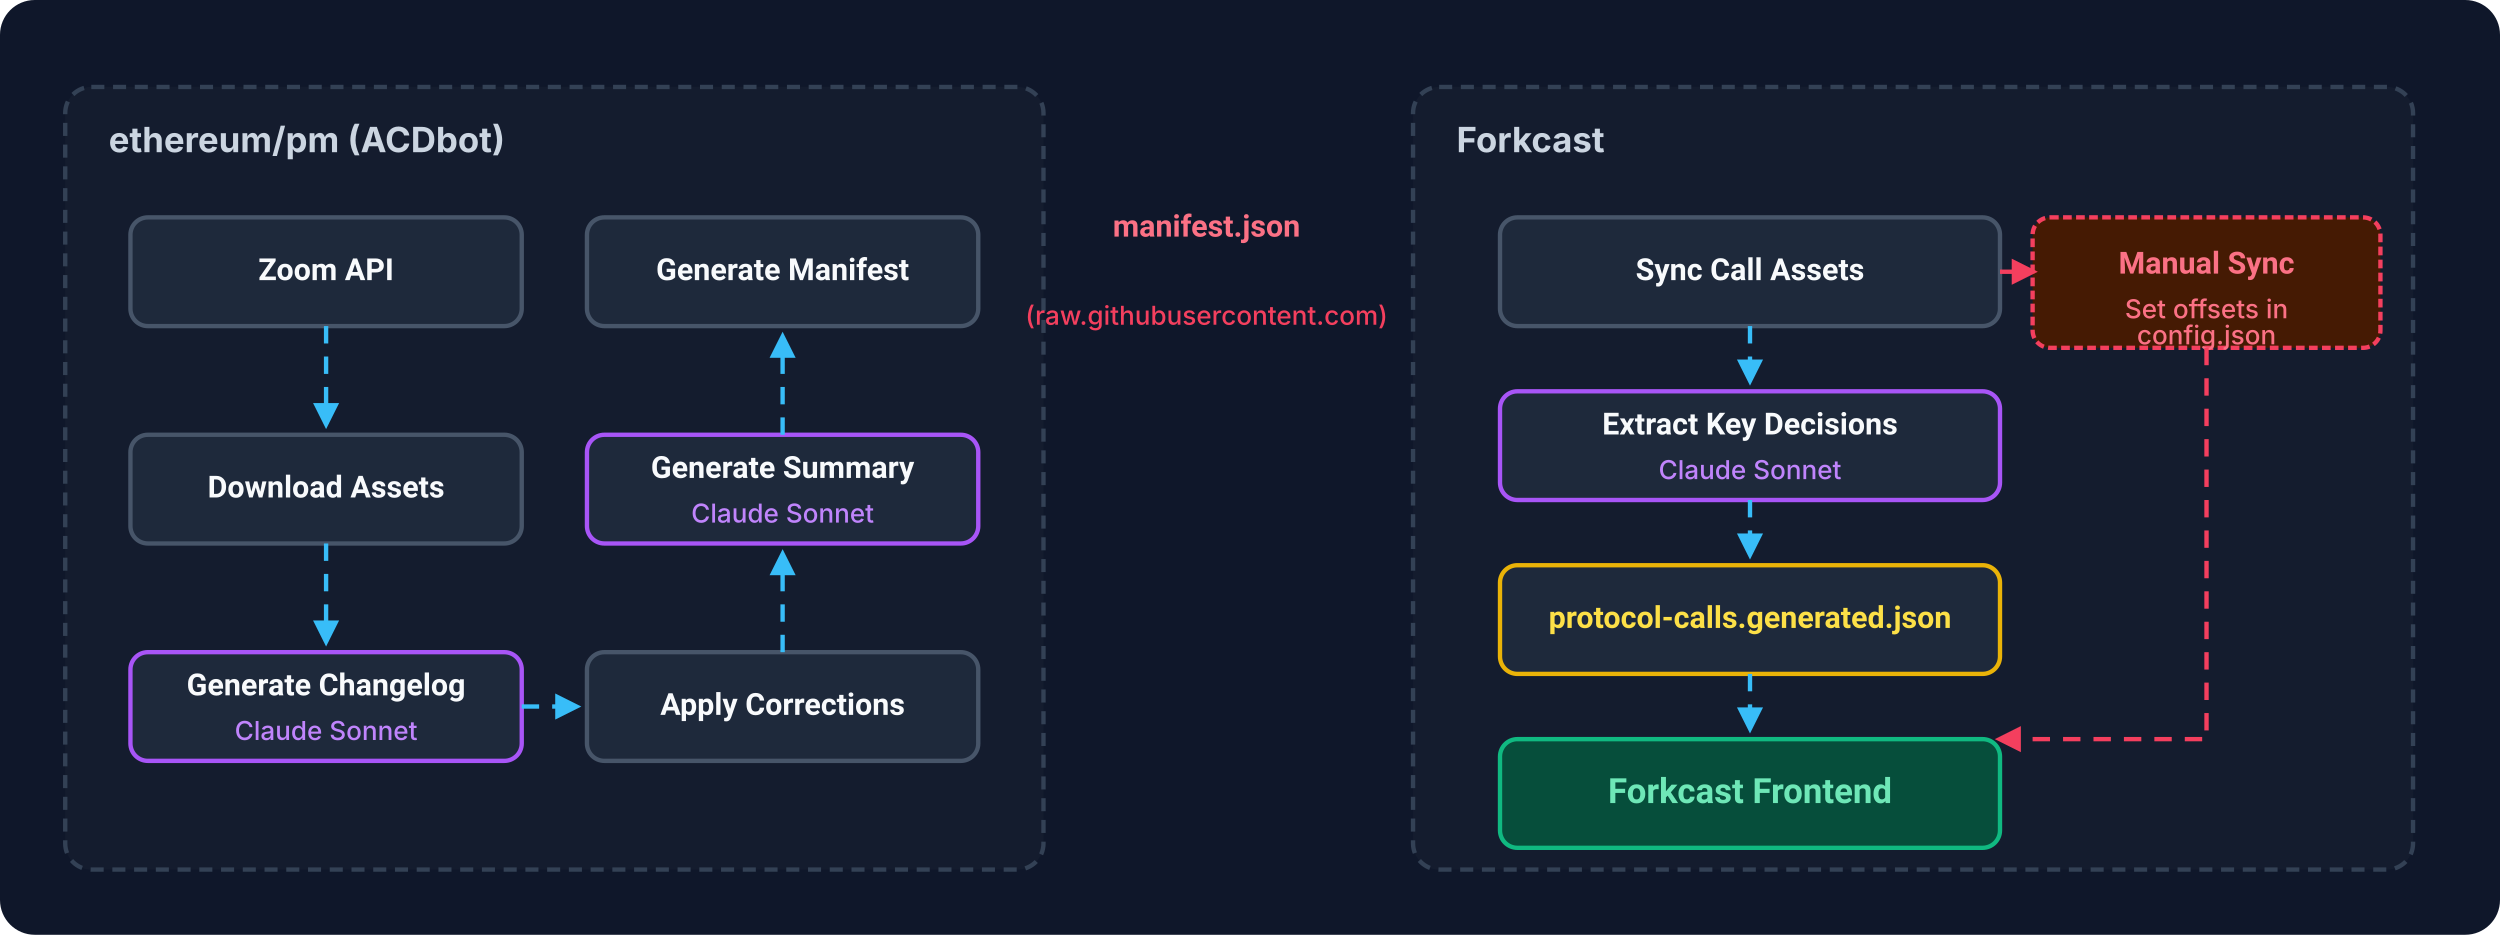
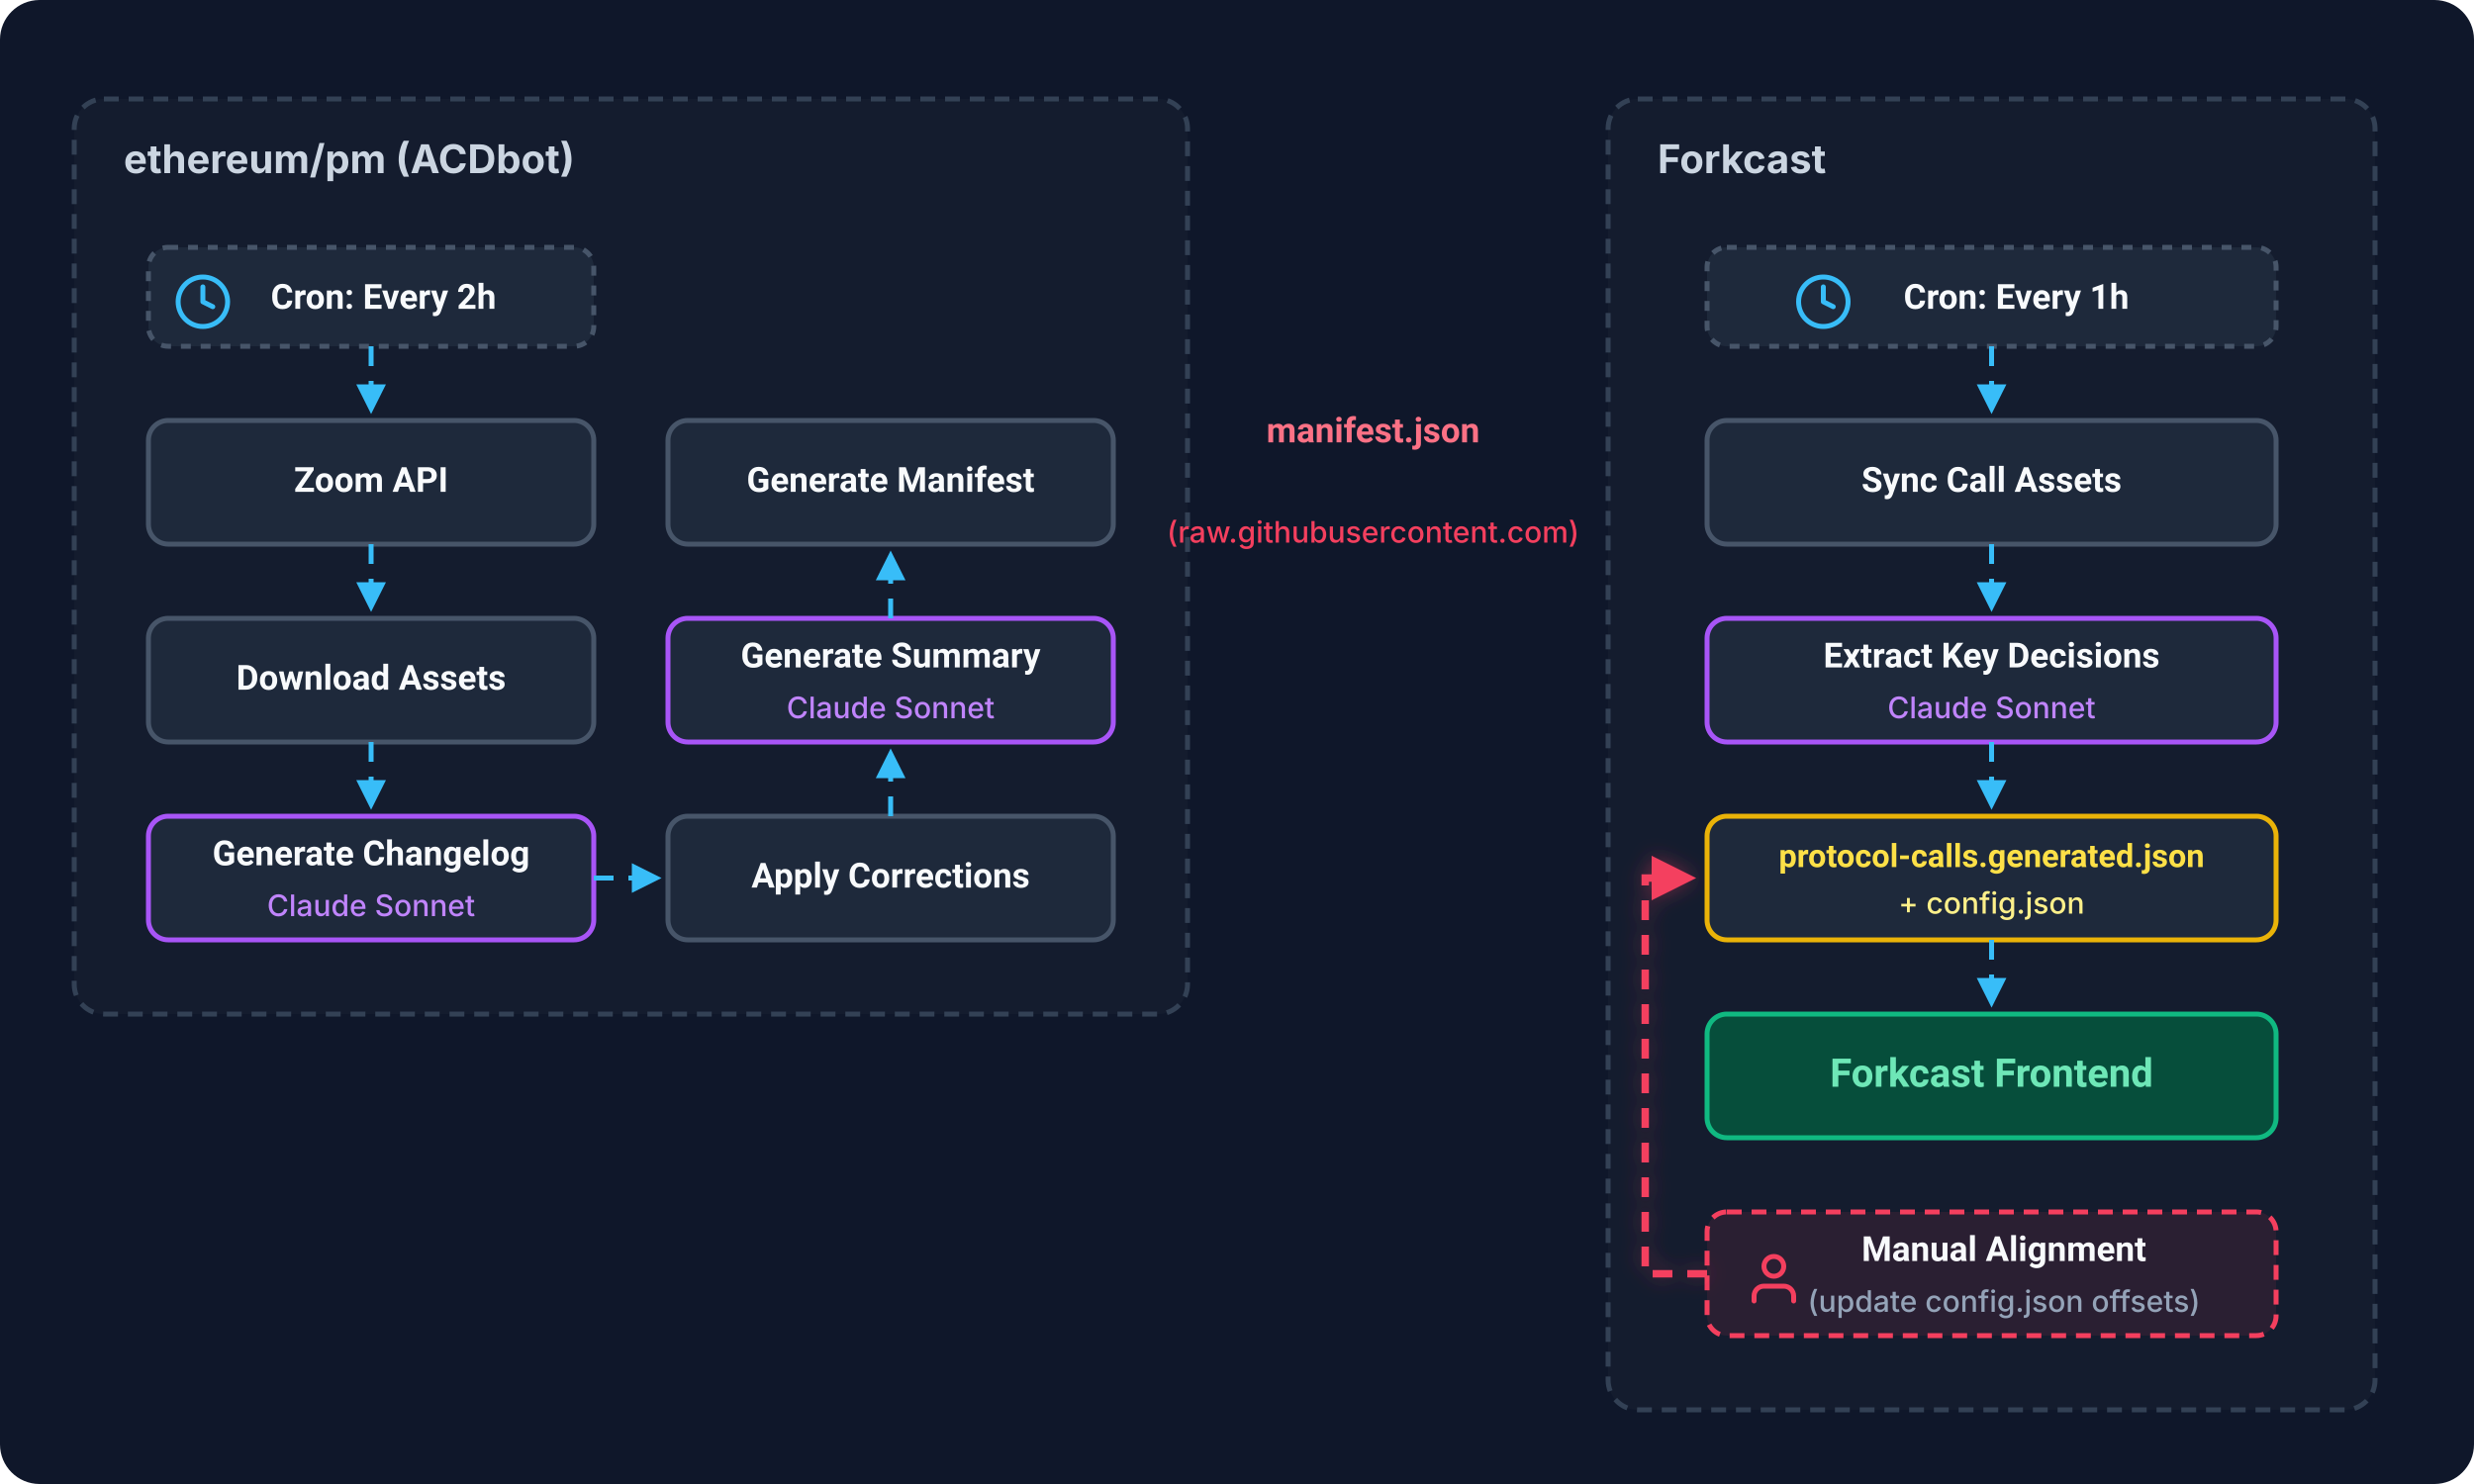
- <svg xmlns="http://www.w3.org/2000/svg" viewBox="0 0 1150 430" width="100%" height="100%">
+ <svg xmlns="http://www.w3.org/2000/svg" viewBox="0 0 1000 600" width="100%" height="100%">
  <defs>
    <marker id="arrow" viewBox="0 0 10 10" refX="8" refY="5" markerWidth="6" markerHeight="6" orient="auto">
      <path d="M 0 0 L 10 5 L 0 10 z" fill="#38bdf8" />
    </marker>
    <marker id="arrow-red" viewBox="0 0 10 10" refX="8" refY="5" markerWidth="6" markerHeight="6" orient="auto">
      <path d="M 0 0 L 10 5 L 0 10 z" fill="#f43f5e" />
    </marker>
+     <g id="icon-clock" stroke="currentColor" stroke-width="2" fill="none" stroke-linecap="round" stroke-linejoin="round">
+       <circle cx="12" cy="12" r="10" />
+       <polyline points="12 6 12 12 16 14" />
+     </g>
+     <g id="icon-user" stroke="currentColor" stroke-width="2" fill="none" stroke-linecap="round" stroke-linejoin="round">
+       <path d="M20 21v-2a4 4 0 0 0-4-4H8a4 4 0 0 0-4 4v2" />
+       <circle cx="12" cy="7" r="4" />
+     </g>
  </defs>
  <style>
    .bg { fill: #0f172a; rx: 16px; }
    .subgraph { fill: #1e293b; fill-opacity: 0.3; stroke: #334155; stroke-width: 2; stroke-dasharray: 6 4; rx: 12px; }
    .box { fill: #1e293b; stroke: #475569; stroke-width: 2; rx: 8px; }
    .box-ai { stroke: #a855f7; }
    .box-file { stroke: #eab308; }
    .box-ui { fill: #064e3b; stroke: #10b981; }
-     .box-manual { fill: #451a03; stroke: #f43f5e; stroke-width: 2; stroke-dasharray: 4 2; rx: 8px; }
+     .box-human { fill: rgba(244, 63, 94, 0.1); stroke: #f43f5e; stroke-dasharray: 6 4; }
    .text { font-family: ui-sans-serif, system-ui, -apple-system, BlinkMacSystemFont, "Segoe UI", Roboto, "Helvetica Neue", Arial, sans-serif; font-size: 14px; font-weight: 600; fill: #f8fafc; text-anchor: middle; dominant-baseline: middle; }
    .text-sm { font-family: ui-sans-serif, system-ui, -apple-system, sans-serif; font-size: 12px; font-weight: 500; fill: #94a3b8; text-anchor: middle; dominant-baseline: middle; }
    .text-ai { fill: #c084fc; }
-     .text-manual { fill: #fb7185; }
    .title { font-family: ui-sans-serif, system-ui, -apple-system, sans-serif; font-size: 16px; font-weight: 700; fill: #cbd5e1; }
    .path-anim { fill: none; stroke: #38bdf8; stroke-width: 2; stroke-dasharray: 8 6; animation: flow 1s linear infinite; marker-end: url(#arrow); }
    .path-cross { fill: none; stroke: #f43f5e; stroke-width: 3; stroke-dasharray: 8 6; animation: flow 1s linear infinite; filter: drop-shadow(0 0 4px rgba(244,63,94,0.4)); marker-end: url(#arrow-red); }
    @keyframes flow { to { stroke-dashoffset: -14; } }
  </style>
-   <rect width="1150" height="430" class="bg" />
-   <rect x="30" y="40" width="450" height="360" class="subgraph" />
+   <rect width="1000" height="600" class="bg" />
+   <rect x="30" y="40" width="450" height="370" class="subgraph" />
  <text x="50" y="70" class="title">ethereum/pm (ACDbot)</text>
-   <rect x="650" y="40" width="460" height="360" class="subgraph" />
+   <rect x="650" y="40" width="310" height="530" class="subgraph" />
  <text x="670" y="70" class="title">Forkcast</text>
-   <rect x="60" y="100" width="180" height="50" class="box" />
-   <text x="150" y="125" class="text">Zoom API</text>
-   <rect x="60" y="200" width="180" height="50" class="box" />
-   <text x="150" y="225" class="text">Download Assets</text>
-   <rect x="60" y="300" width="180" height="50" class="box box-ai" />
-   <text x="150" y="316" class="text">Generate Changelog</text>
-   <text x="150" y="336" class="text-sm text-ai">Claude Sonnet</text>
-   <rect x="270" y="300" width="180" height="50" class="box" />
-   <text x="360" y="325" class="text">Apply Corrections</text>
-   <rect x="270" y="200" width="180" height="50" class="box box-ai" />
-   <text x="360" y="216" class="text">Generate Summary</text>
-   <text x="360" y="236" class="text-sm text-ai">Claude Sonnet</text>
-   <rect x="270" y="100" width="180" height="50" class="box" />
-   <text x="360" y="125" class="text">Generate Manifest</text>
-   <path d="M 150 150 L 150 195" class="path-anim" />
-   <path d="M 150 250 L 150 295" class="path-anim" />
-   <path d="M 240 325 L 265 325" class="path-anim" />
-   <path d="M 360 300 L 360 255" class="path-anim" />
-   <path d="M 360 200 L 360 155" class="path-anim" />
-   <path d="M 450 125 L 682 125" class="path-cross" />
-   <text x="555" y="105" class="text" style="fill:#fb7185;">manifest.json</text>
-   <text x="555" y="145" class="text-sm" style="fill:#f43f5e;">(raw.githubusercontent.com)</text>
-   <rect x="690" y="100" width="230" height="50" class="box" />
-   <text x="805" y="125" class="text">Sync Call Assets</text>
-   <rect x="935" y="100" width="160" height="60" class="box-manual" />
-   <text x="1015" y="122" class="text text-manual">Manual Sync</text>
-   <text x="1015" y="142" class="text-sm text-manual">Set offsets in</text>
-   <text x="1015" y="154" class="text-sm text-manual">config.json</text>
-   <rect x="690" y="180" width="230" height="50" class="box box-ai" />
-   <text x="805" y="196" class="text">Extract Key Decisions</text>
-   <text x="805" y="216" class="text-sm text-ai">Claude Sonnet</text>
-   <rect x="690" y="260" width="230" height="50" class="box box-file" />
-   <text x="805" y="285" class="text" style="fill:#fde047;">protocol-calls.generated.json</text>
-   <rect x="690" y="340" width="230" height="50" class="box box-ui" />
-   <text x="805" y="365" class="text" style="fill:#6ee7b7; font-size:16px;">Forkcast Frontend</text>
-   <path d="M 805 150 L 805 175" class="path-anim" />
-   <path d="M 920 125 L 935 125" class="path-anim" style="stroke: #f43f5e; marker-end: url(#arrow-red);" />
-   <path d="M 1015 160 L 1015 340 L 920 340" class="path-anim" style="stroke: #f43f5e; marker-end: url(#arrow-red);" />
-   <path d="M 805 230 L 805 255" class="path-anim" />
-   <path d="M 805 310 L 805 335" class="path-anim" />
+   <rect x="60" y="100" width="180" height="40" class="box" stroke-dasharray="4" />
+   <use href="#icon-clock" x="70" y="110" width="20" height="20" color="#38bdf8" />
+   <text x="155" y="121" class="text" fill="#38bdf8">Cron: Every 2h</text>
+   <rect x="60" y="170" width="180" height="50" class="box" />
+   <text x="150" y="195" class="text">Zoom API</text>
+   <rect x="60" y="250" width="180" height="50" class="box" />
+   <text x="150" y="275" class="text">Download Assets</text>
+   <rect x="60" y="330" width="180" height="50" class="box box-ai" />
+   <text x="150" y="346" class="text">Generate Changelog</text>
+   <text x="150" y="366" class="text-sm text-ai">Claude Sonnet</text>
+   <rect x="270" y="330" width="180" height="50" class="box" />
+   <text x="360" y="355" class="text">Apply Corrections</text>
+   <rect x="270" y="250" width="180" height="50" class="box box-ai" />
+   <text x="360" y="266" class="text">Generate Summary</text>
+   <text x="360" y="286" class="text-sm text-ai">Claude Sonnet</text>
+   <rect x="270" y="170" width="180" height="50" class="box" />
+   <text x="360" y="195" class="text">Generate Manifest</text>
+   <path d="M 150 140 L 150 165" class="path-anim" />
+   <path d="M 150 220 L 150 245" class="path-anim" />
+   <path d="M 150 300 L 150 325" class="path-anim" />
+   <path d="M 240 355 L 265 355" class="path-anim" />
+   <path d="M 360 330 L 360 305" class="path-anim" />
+   <path d="M 360 250 L 360 225" class="path-anim" />
+   <path d="M 450 195 L 682 195" class="path-cross" />
+   <text x="555" y="175" class="text" style="fill:#fb7185;">manifest.json</text>
+   <text x="555" y="215" class="text-sm" style="fill:#f43f5e;">(raw.githubusercontent.com)</text>
+   <rect x="690" y="100" width="230" height="40" class="box" stroke-dasharray="4" />
+   <use href="#icon-clock" x="725" y="110" width="20" height="20" color="#38bdf8" />
+   <text x="815" y="121" class="text" fill="#38bdf8">Cron: Every 1h</text>
+   <rect x="690" y="170" width="230" height="50" class="box" />
+   <text x="805" y="195" class="text">Sync Call Assets</text>
+   <rect x="690" y="250" width="230" height="50" class="box box-ai" />
+   <text x="805" y="266" class="text">Extract Key Decisions</text>
+   <text x="805" y="286" class="text-sm text-ai">Claude Sonnet</text>
+   <rect x="690" y="330" width="230" height="50" class="box box-file" />
+   <text x="805" y="347" class="text" style="fill:#fde047; font-size:13px;">protocol-calls.generated.json</text>
+   <text x="805" y="365" class="text-sm" style="fill:#fef08a;">+ config.json</text>
+   <rect x="690" y="410" width="230" height="50" class="box box-ui" />
+   <text x="805" y="435" class="text" style="fill:#6ee7b7; font-size:16px;">Forkcast Frontend</text>
+   <rect x="690" y="490" width="230" height="50" class="box box-human" />
+   <use href="#icon-user" x="705" y="505" width="20" height="20" color="#f43f5e" />
+   <text x="810" y="506" class="text" fill="#f43f5e">Manual Alignment</text>
+   <text x="810" y="526" class="text-sm" fill="#fbcfe8">(update config.json offsets)</text>
+   <path d="M 805 140 L 805 165" class="path-anim" />
+   <path d="M 805 220 L 805 245" class="path-anim" />
+   <path d="M 805 300 L 805 325" class="path-anim" />
+   <path d="M 805 380 L 805 405" class="path-anim" />
+   <path d="M 805 460 L 805 482" class="path-cross" />
+   <path d="M 690 515 L 665 515 L 665 355 L 682 355" class="path-cross" />
</svg>
